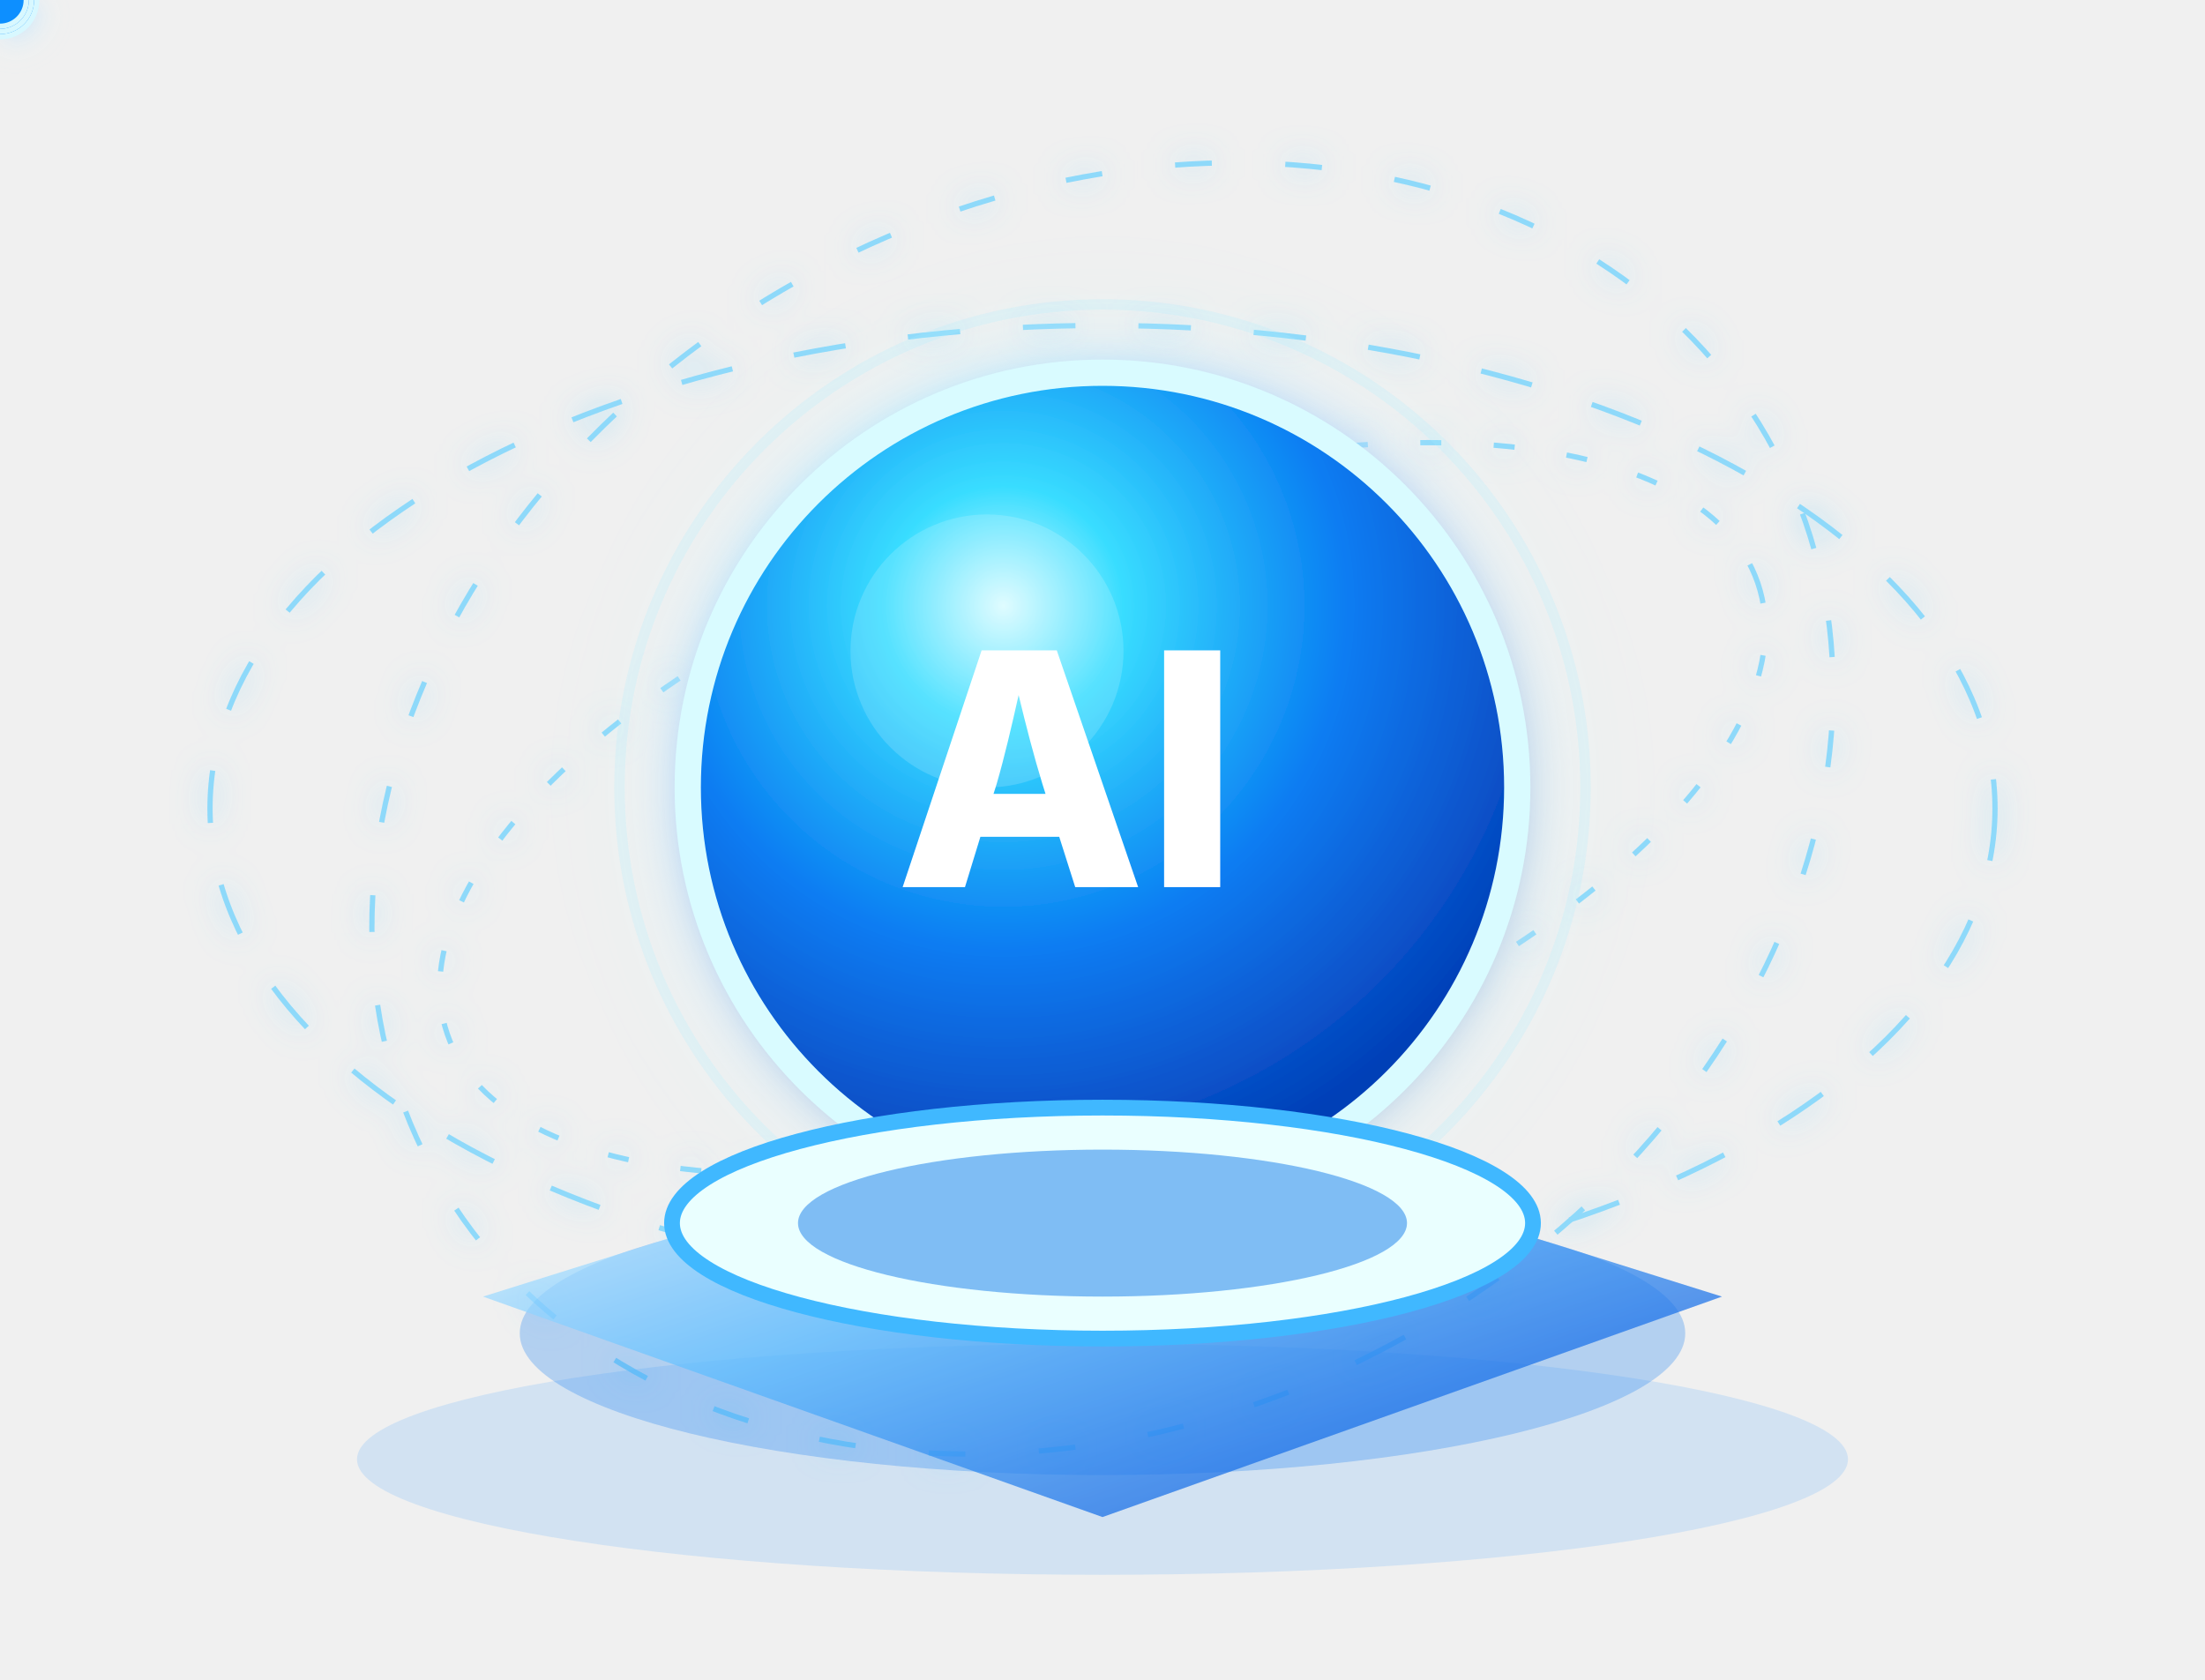
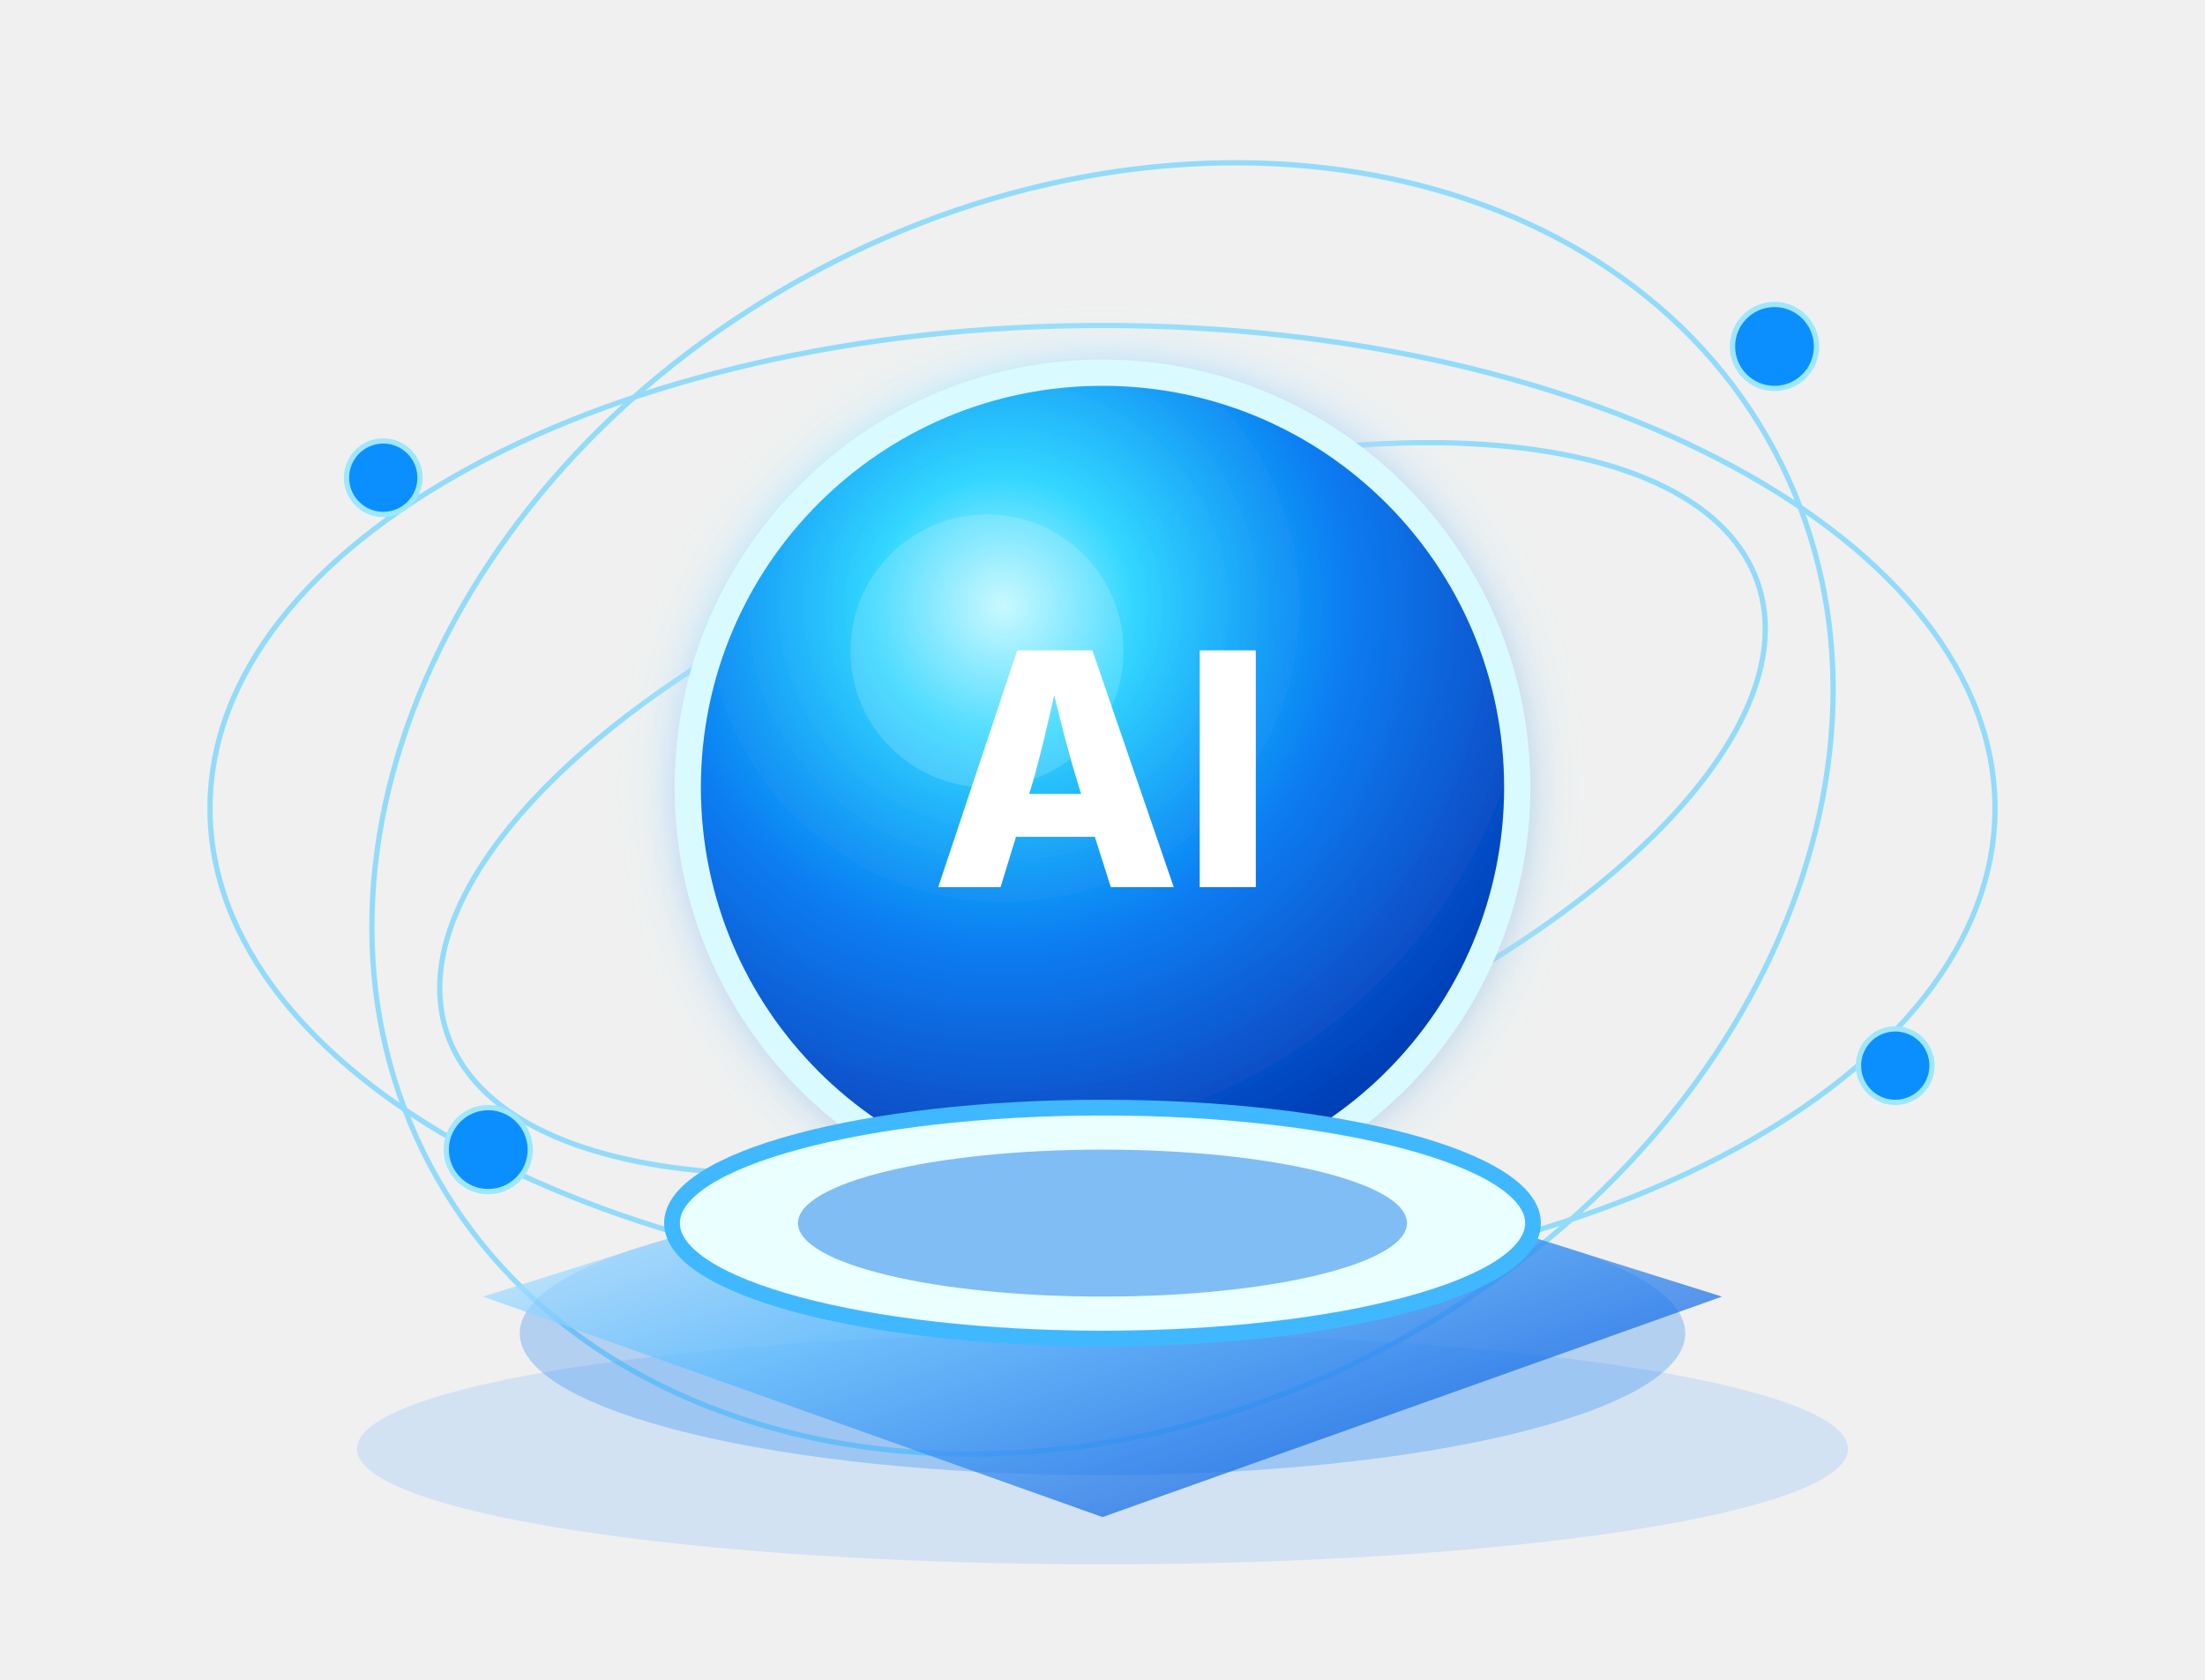
<svg xmlns="http://www.w3.org/2000/svg" viewBox="0 0 420 320" role="img" aria-labelledby="t d">
  <defs>
    <radialGradient id="orb" cx="38%" cy="28%" r="72%">
-       <stop stop-color="#d9fbff" />
-       <stop offset=".2" stop-color="#39ddff" />
+       <stop stop-color="#bff7ff" />
+       <stop offset=".22" stop-color="#32d6ff" />
      <stop offset=".58" stop-color="#087cf2" />
      <stop offset="1" stop-color="#063fb7" />
    </radialGradient>
    <linearGradient id="metal" x1="0" y1="0" x2="1" y2="1">
      <stop stop-color="#eefcff" />
      <stop offset=".42" stop-color="#5dbdff" />
      <stop offset=".75" stop-color="#176ee8" />
      <stop offset="1" stop-color="#d7f6ff" />
    </linearGradient>
-     <filter id="glow" x="-40%" y="-40%" width="180%" height="180%">
+     <filter id="glow">
      <feGaussianBlur stdDeviation="6" result="b" />
      <feMerge>
        <feMergeNode in="b" />
        <feMergeNode in="SourceGraphic" />
      </feMerge>
    </filter>
-     <filter id="softGlow" x="-50%" y="-50%" width="200%" height="200%">
-       <feGaussianBlur stdDeviation="3" result="b" />
-       <feMerge>
-         <feMergeNode in="b" />
-         <feMergeNode in="SourceGraphic" />
-       </feMerge>
-     </filter>
  </defs>
-   <ellipse cx="210" cy="278" rx="142" ry="22" fill="#168cff" opacity=".14">
-     <animate attributeName="rx" values="132;148;132" dur="4s" repeatCount="indefinite" />
-     <animate attributeName="opacity" values=".10;.2;.10" dur="4s" repeatCount="indefinite" />
-   </ellipse>
-   <g transform="translate(210 154)">
-     <g fill="none" stroke="#60cfff" opacity=".68" filter="url(#softGlow)">
-       <ellipse rx="170" ry="92" stroke-dasharray="10 12">
-         <animateTransform attributeName="transform" type="rotate" from="0" to="360" dur="18s" repeatCount="indefinite" />
-         <animate attributeName="stroke-dashoffset" from="0" to="-88" dur="4s" repeatCount="indefinite" />
-       </ellipse>
-       <ellipse rx="116" ry="145" transform="rotate(62)" stroke-dasharray="7 14">
-         <animateTransform attributeName="transform" additive="sum" type="rotate" from="0" to="-360" dur="14s" repeatCount="indefinite" />
-       </ellipse>
-       <ellipse rx="132" ry="58" transform="rotate(-19)" stroke-dasharray="4 10">
-         <animateTransform attributeName="transform" additive="sum" type="rotate" from="0" to="360" dur="10s" repeatCount="indefinite" />
-       </ellipse>
-     </g>
+   <ellipse cx="210" cy="276" rx="142" ry="22" fill="#168cff" opacity=".14" />
+   <g fill="none" stroke="#60cfff" opacity=".65">
+     <ellipse cx="210" cy="154" rx="170" ry="92" />
+     <ellipse cx="210" cy="154" rx="116" ry="145" transform="rotate(62 210 154)" />
+     <ellipse cx="210" cy="154" rx="132" ry="58" transform="rotate(-19 210 154)" />
  </g>
-   <g id="floating-core">
-     <animateTransform attributeName="transform" type="translate" values="0 0;0 -8;0 0" dur="3.8s" calcMode="spline" keySplines=".42 0 .58 1;.42 0 .58 1" repeatCount="indefinite" />
-     <g filter="url(#glow)">
-       <circle cx="210" cy="150" r="79" fill="url(#orb)" stroke="#d9fbff" stroke-width="5">
-         <animate attributeName="r" values="77;82;77" dur="3s" repeatCount="indefinite" />
-         <animate attributeName="stroke-opacity" values=".75;1;.75" dur="2s" repeatCount="indefinite" />
-       </circle>
-       <circle cx="188" cy="124" r="26" fill="#fff" opacity=".16">
-         <animate attributeName="opacity" values=".10;.28;.10" dur="2.4s" repeatCount="indefinite" />
-       </circle>
-       <circle cx="210" cy="150" r="92" fill="none" stroke="#a7efff" stroke-width="2" opacity=".2">
-         <animate attributeName="r" values="84;103" dur="2.2s" repeatCount="indefinite" />
-         <animate attributeName="opacity" values=".55;0" dur="2.2s" repeatCount="indefinite" />
-       </circle>
-       <text x="210" y="169" text-anchor="middle" fill="#fff" font-family="Inter,Arial,sans-serif" font-size="62" font-weight="800">AI
-    <animate attributeName="opacity" values=".9;1;.9" dur="2s" repeatCount="indefinite" />
-       </text>
-     </g>
+   <g filter="url(#glow)">
+     <circle cx="210" cy="150" r="79" fill="url(#orb)" stroke="#d9fbff" stroke-width="5" />
+     <circle cx="188" cy="124" r="26" fill="#fff" opacity=".16" />
+     <text x="210" y="169" text-anchor="middle" fill="#fff" font-family="Inter,Arial,sans-serif" font-size="62" font-weight="800">AI</text>
  </g>
-   <g stroke="#d8f8ff" fill="#0b8fff" filter="url(#softGlow)">
-     <circle r="7">
-       <animateMotion dur="7s" repeatCount="indefinite" path="M73 91 C140 20 295 18 338 66 C375 110 384 180 361 203 C300 260 155 265 93 219 C45 184 39 126 73 91Z" />
-     </circle>
-     <circle r="6">
-       <animateMotion dur="9s" begin="-3s" repeatCount="indefinite" path="M338 66 C375 110 384 180 361 203 C300 260 155 265 93 219 C45 184 39 126 73 91 C140 20 295 18 338 66Z" />
-     </circle>
-     <circle r="5">
-       <animateMotion dur="5.5s" begin="-1s" repeatCount="indefinite" path="M93 219 C155 265 300 260 361 203 C384 180 375 110 338 66 C295 18 140 20 73 91 C39 126 45 184 93 219Z" />
-     </circle>
+   <g stroke="#9de7ff" fill="#0b8fff">
+     <circle cx="73" cy="91" r="7" />
+     <circle cx="338" cy="66" r="8" />
+     <circle cx="361" cy="203" r="7" />
+     <circle cx="93" cy="219" r="8" />
  </g>
  <g>
-     <ellipse cx="210" cy="254" rx="111" ry="27" fill="#167cf0" opacity=".28">
-       <animate attributeName="opacity" values=".18;.36;.18" dur="3s" repeatCount="indefinite" />
-     </ellipse>
+     <ellipse cx="210" cy="254" rx="111" ry="27" fill="#167cf0" opacity=".28" />
    <path d="M92 247 210 210l118 37-118 42Z" fill="url(#metal)" opacity=".72" />
-     <ellipse cx="210" cy="233" rx="82" ry="22" fill="#eaffff" stroke="#40b8ff" stroke-width="3">
-       <animate attributeName="stroke-width" values="2.5;5;2.5" dur="2.5s" repeatCount="indefinite" />
-     </ellipse>
-     <ellipse cx="210" cy="233" rx="58" ry="14" fill="#147bea" opacity=".5">
-       <animate attributeName="rx" values="54;62;54" dur="2.5s" repeatCount="indefinite" />
-     </ellipse>
+     <ellipse cx="210" cy="233" rx="82" ry="22" fill="#eaffff" stroke="#40b8ff" stroke-width="3" />
+     <ellipse cx="210" cy="233" rx="58" ry="14" fill="#147bea" opacity=".5" />
  </g>
</svg>
